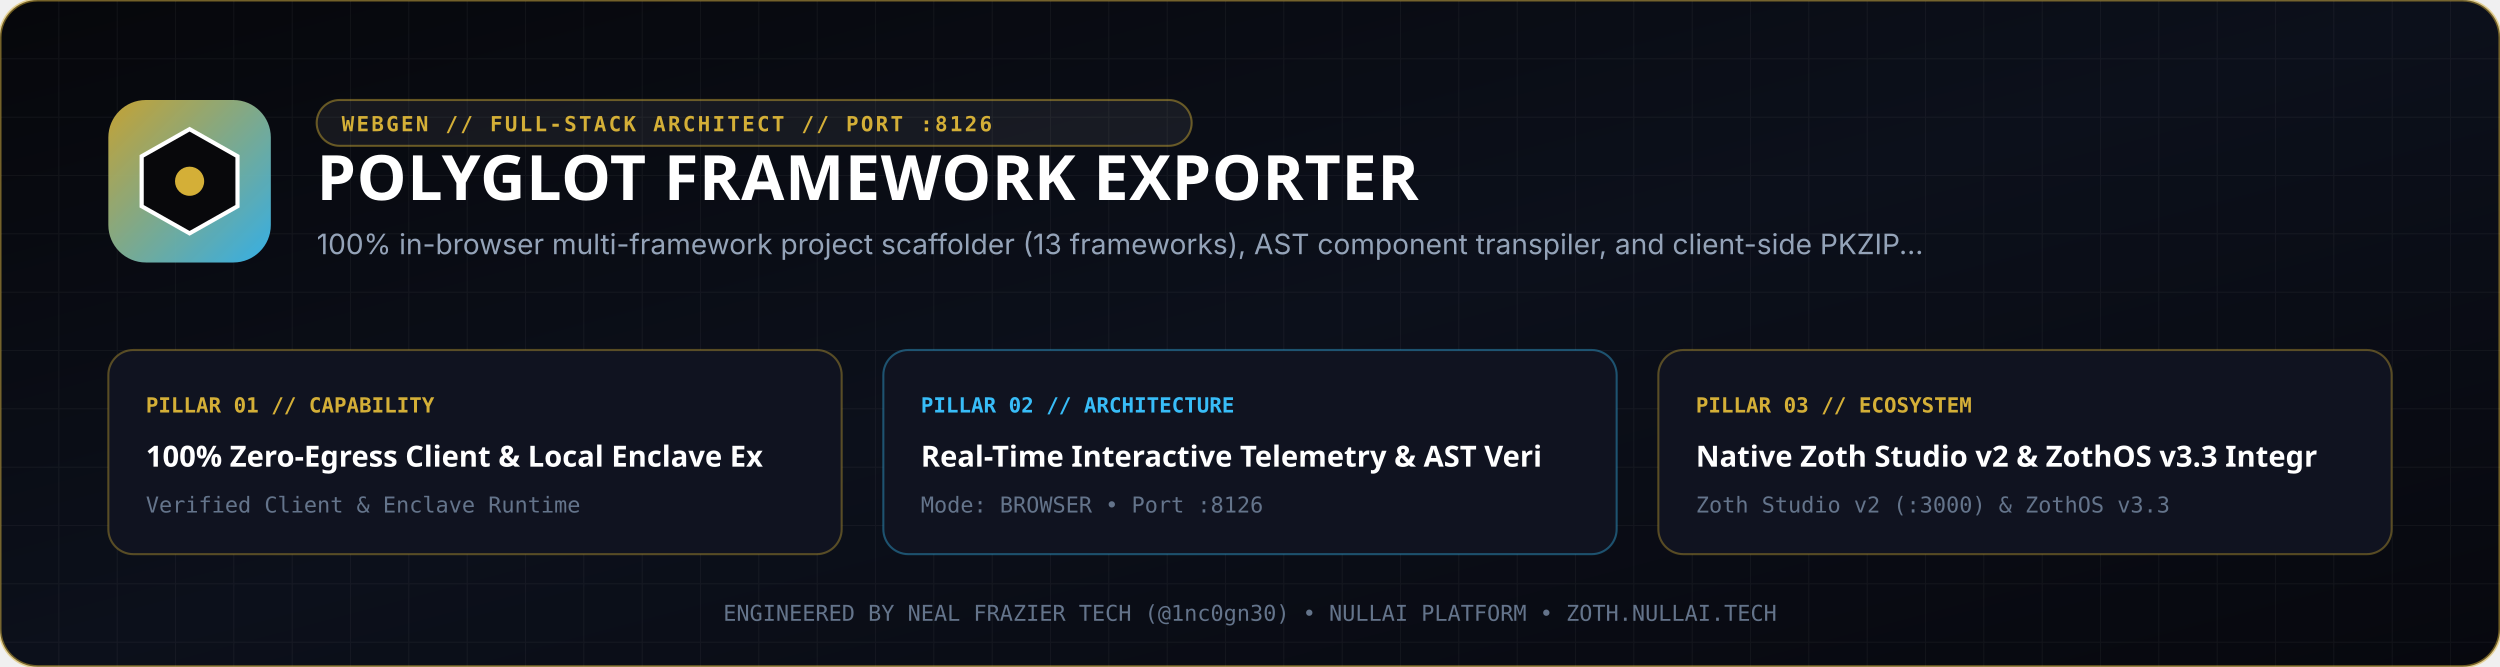
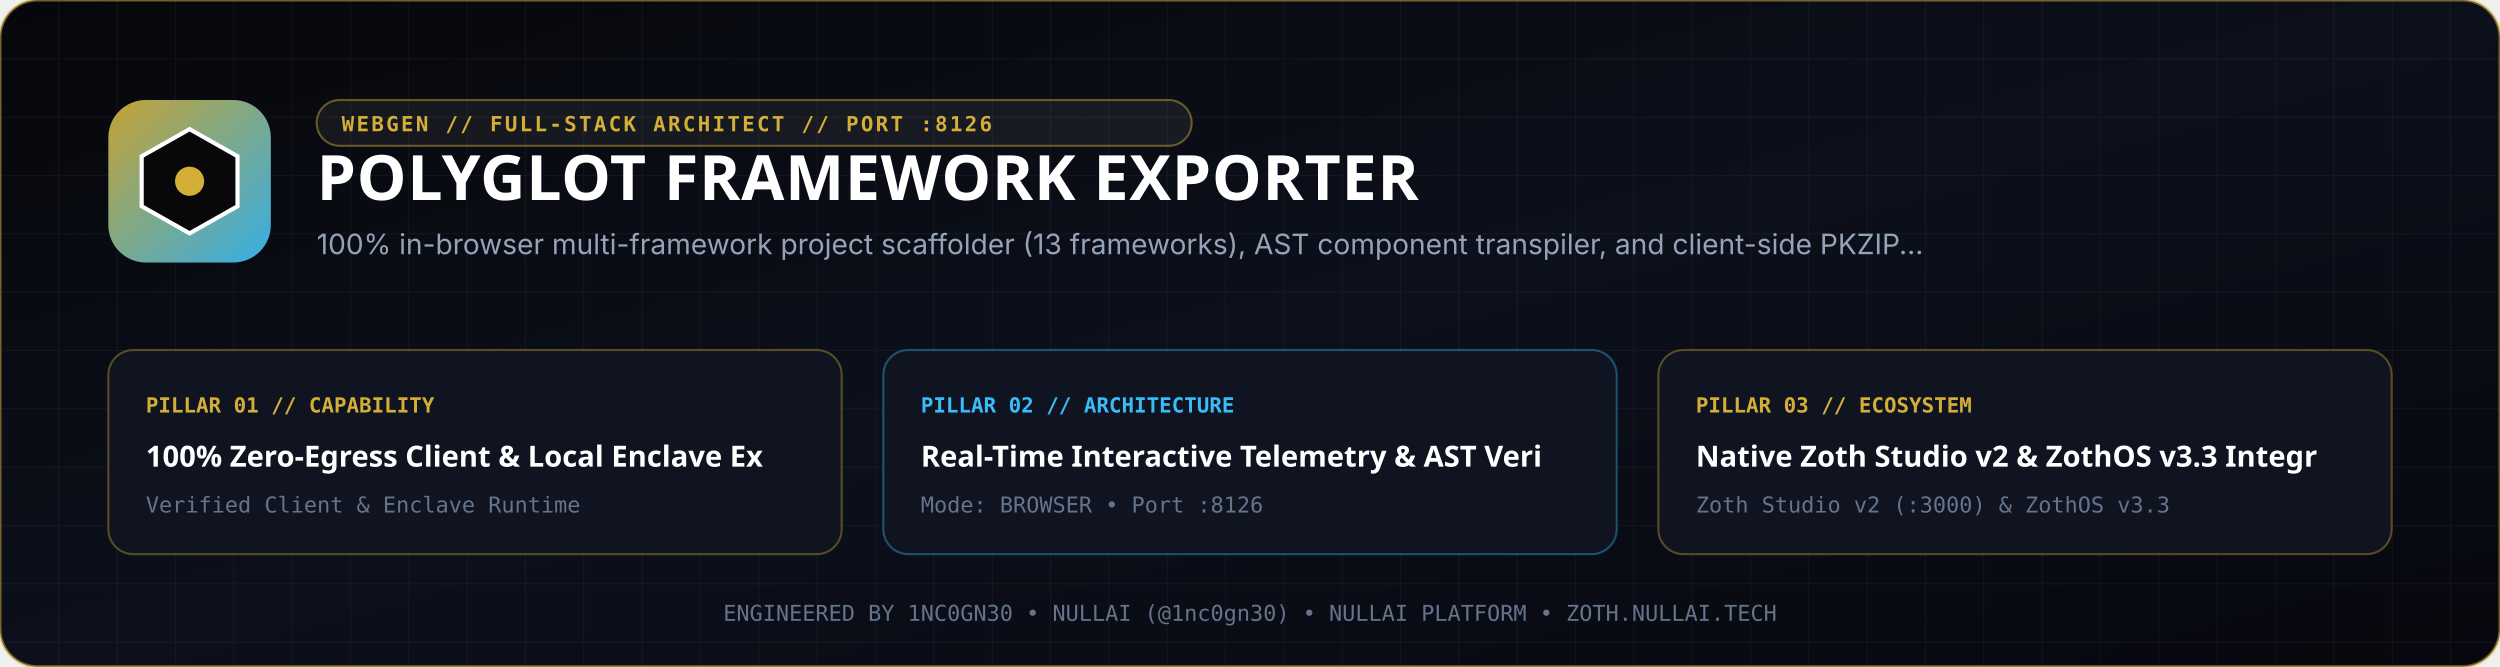
<svg xmlns="http://www.w3.org/2000/svg" viewBox="0 0 1200 320" width="100%" height="100%">
  <defs>
    <linearGradient id="bg" x1="0%" y1="0%" x2="100%" y2="100%">
      <stop offset="0%" stop-color="#06070B" />
      <stop offset="50%" stop-color="#0C101B" />
      <stop offset="100%" stop-color="#07080E" />
    </linearGradient>
    <linearGradient id="accent" x1="0%" y1="0%" x2="100%" y2="100%">
      <stop offset="0%" stop-color="#D4AF37" />
      <stop offset="100%" stop-color="#38BDF8" />
    </linearGradient>
    <pattern id="grid" width="28" height="28" patternUnits="userSpaceOnUse">
      <path d="M 28 0 L 0 0 0 28" fill="none" stroke="rgba(255,255,255,0.04)" stroke-width="1" />
    </pattern>
  </defs>
  <rect width="1200" height="320" rx="18" fill="url(#bg)" stroke="#D4AF37" stroke-opacity="0.5" stroke-width="1.5" />
  <rect width="1200" height="320" rx="18" fill="url(#grid)" />
  <g transform="translate(52, 48)">
    <rect width="78" height="78" rx="18" fill="url(#accent)" opacity="0.92" />
    <polygon points="39,14 62,27 62,51 39,64 16,51 16,27" fill="#08080B" stroke="#FFFFFF" stroke-width="2" />
    <circle cx="39" cy="39" r="7" fill="#D4AF37" />
  </g>
  <g transform="translate(152, 62)">
    <rect x="0" y="-14" width="420" height="22" rx="11" fill="rgba(255,255,255,0.06)" stroke="#D4AF37" stroke-opacity="0.45" />
    <text x="12" y="1" fill="#D4AF37" font-family="JetBrains Mono, monospace" font-size="10" font-weight="700" letter-spacing="1.1">WEBGEN // FULL-STACK ARCHITECT // PORT :8126</text>
    <text x="0" y="34" fill="#FFFFFF" font-family="Syne, Space Grotesk, sans-serif" font-size="30" font-weight="800" letter-spacing="0.4">POLYGLOT FRAMEWORK EXPORTER</text>
    <text x="0" y="60" fill="#94A3B8" font-family="Inter, sans-serif" font-size="13.5">100% in-browser multi-framework project scaffolder (13 frameworks), AST component transpiler, and client-side PKZIP...</text>
  </g>
  <g transform="translate(52, 168)">
    <rect x="0" y="0" width="352" height="98" rx="12" fill="#101320" stroke="#D4AF37" stroke-opacity="0.38" />
    <text x="18" y="30" fill="#D4AF37" font-family="JetBrains Mono, monospace" font-size="10" font-weight="700">PILLAR 01 // CAPABILITY</text>
    <text x="18" y="56" fill="#FFFFFF" font-family="Space Grotesk, sans-serif" font-size="14" font-weight="700">100% Zero-Egress Client &amp; Local Enclave Ex</text>
    <text x="18" y="78" fill="#64748B" font-family="JetBrains Mono, monospace" font-size="10.5">Verified Client &amp; Enclave Runtime</text>
    <rect x="372" y="0" width="352" height="98" rx="12" fill="#101320" stroke="#38BDF8" stroke-opacity="0.38" />
    <text x="390" y="30" fill="#38BDF8" font-family="JetBrains Mono, monospace" font-size="10" font-weight="700">PILLAR 02 // ARCHITECTURE</text>
    <text x="390" y="56" fill="#FFFFFF" font-family="Space Grotesk, sans-serif" font-size="14" font-weight="700">Real-Time Interactive Telemetry &amp; AST Veri</text>
    <text x="390" y="78" fill="#64748B" font-family="JetBrains Mono, monospace" font-size="10.5">Mode: BROWSER • Port :8126</text>
    <rect x="744" y="0" width="352" height="98" rx="12" fill="#101320" stroke="#D4AF37" stroke-opacity="0.38" />
    <text x="762" y="30" fill="#D4AF37" font-family="JetBrains Mono, monospace" font-size="10" font-weight="700">PILLAR 03 // ECOSYSTEM</text>
    <text x="762" y="56" fill="#FFFFFF" font-family="Space Grotesk, sans-serif" font-size="14" font-weight="700">Native Zoth Studio v2 &amp; ZothOS v3.3 Integr</text>
    <text x="762" y="78" fill="#64748B" font-family="JetBrains Mono, monospace" font-size="10.5">Zoth Studio v2 (:3000) &amp; ZothOS v3.3</text>
  </g>
  <text x="600" y="298" text-anchor="middle" fill="#64748B" font-family="JetBrains Mono, monospace" font-size="10.5">
-     ENGINEERED BY NEAL FRAZIER TECH (@1nc0gn30)  •  NULLAI PLATFORM  •  ZOTH.NULLAI.TECH
+     ENGINEERED BY 1NC0GN30 • NULLAI (@1nc0gn30)  •  NULLAI PLATFORM  •  ZOTH.NULLAI.TECH
  </text>
</svg>
